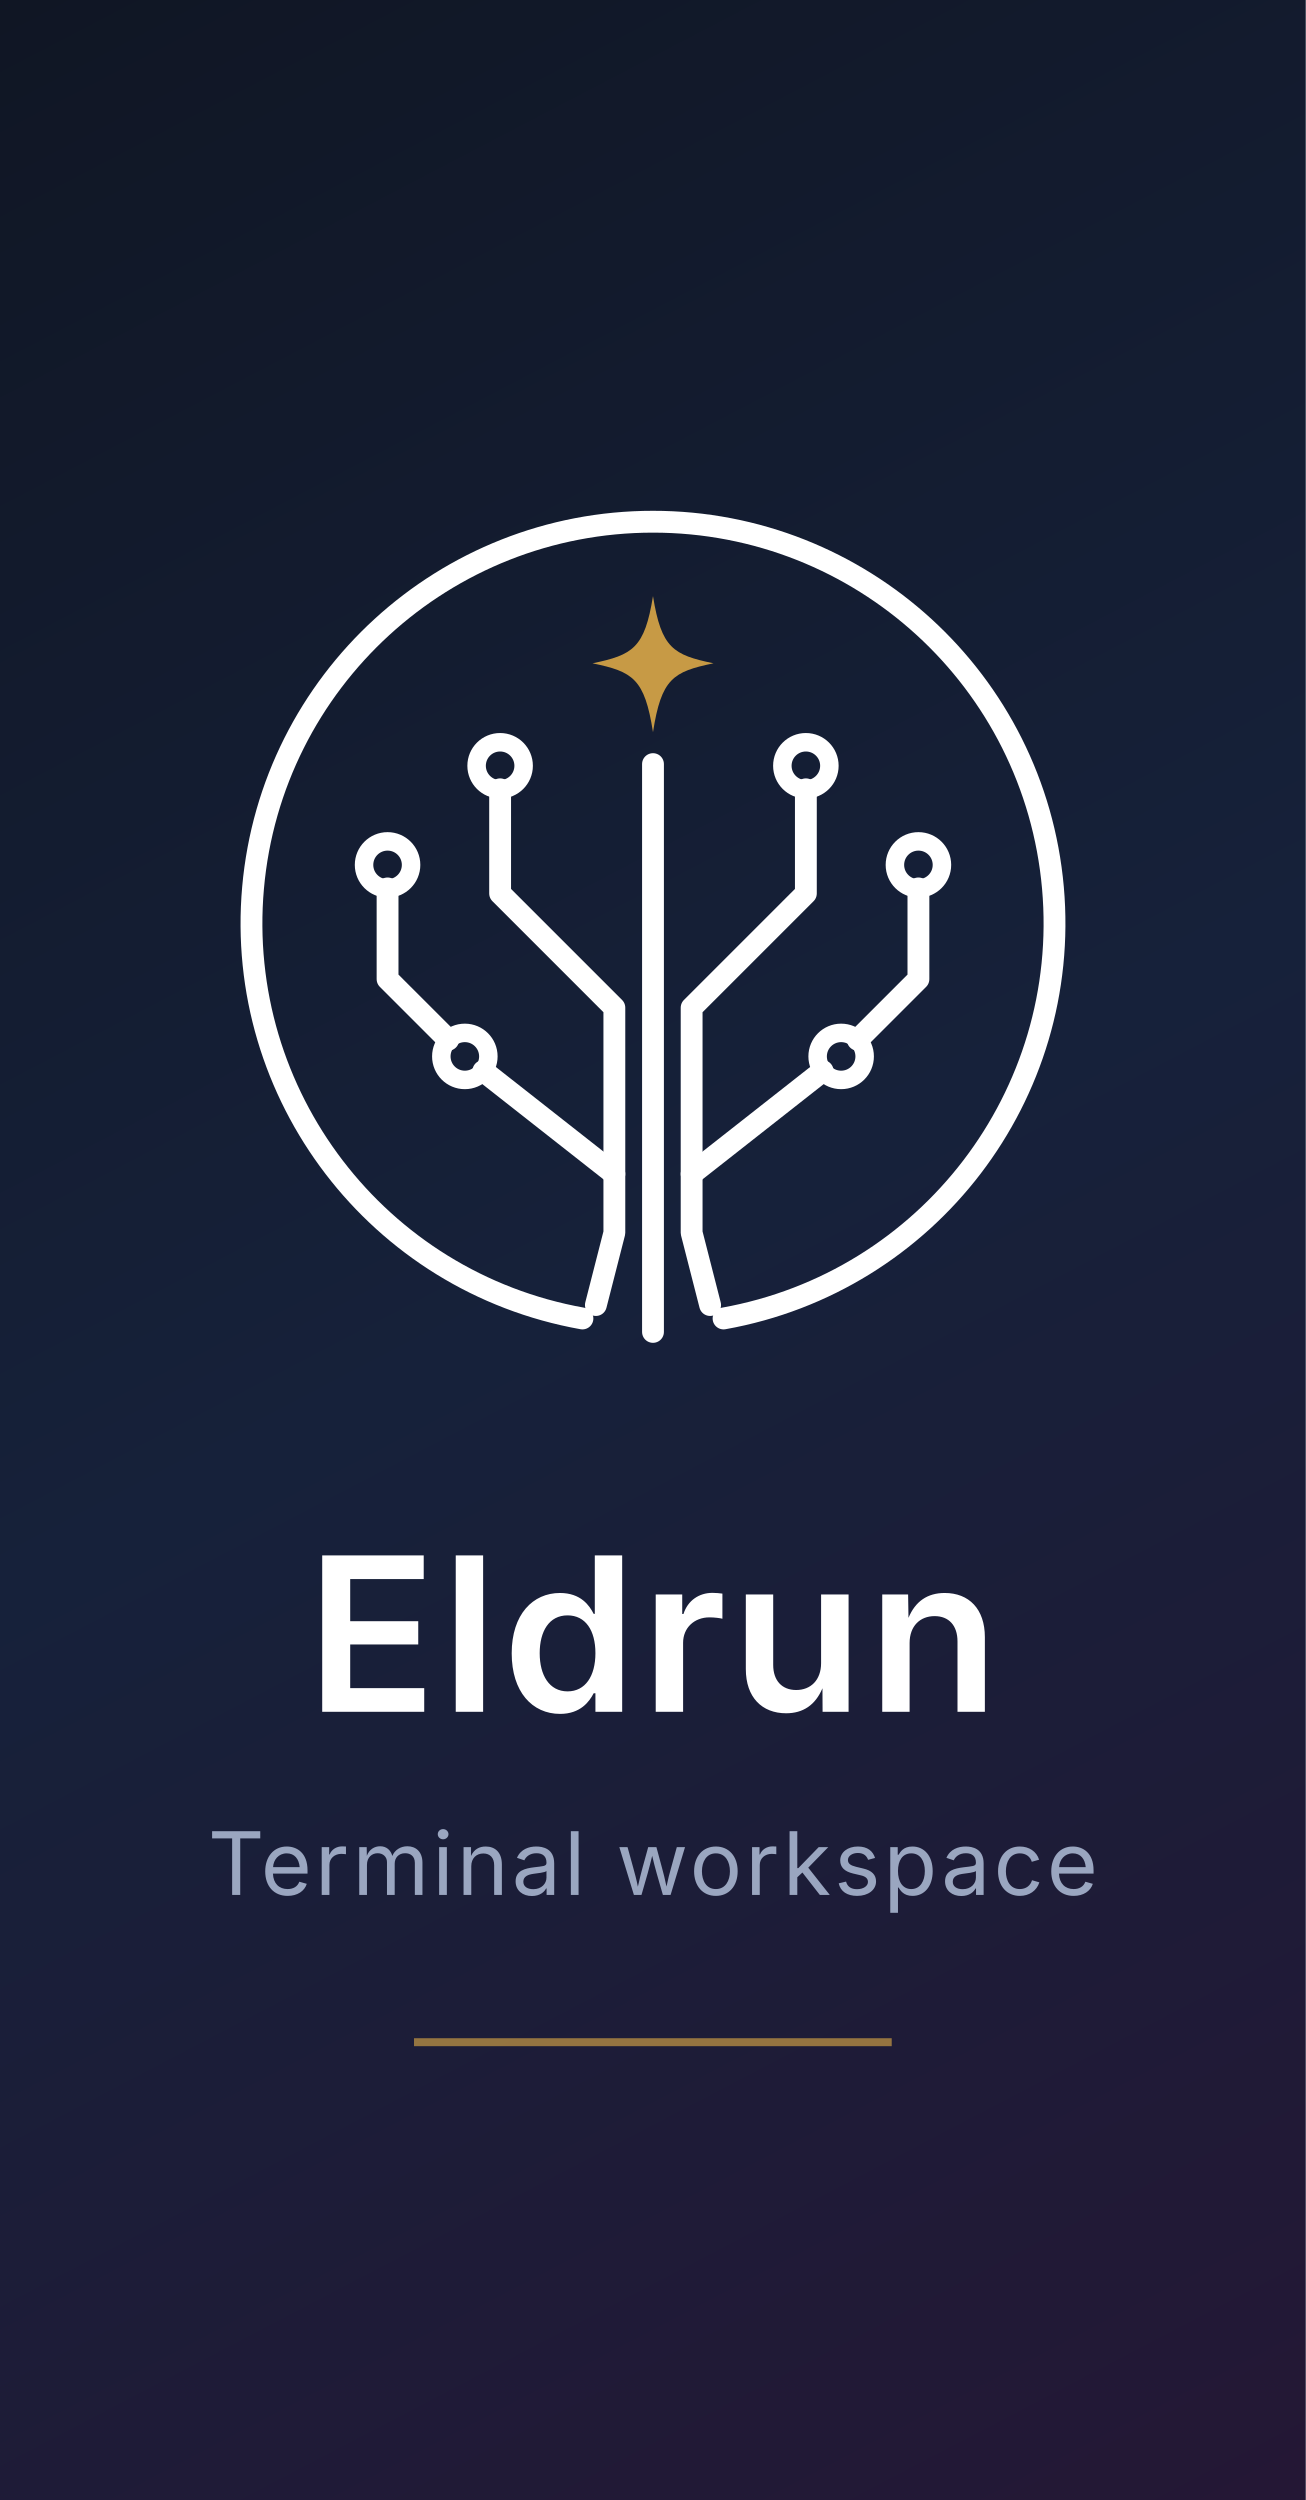
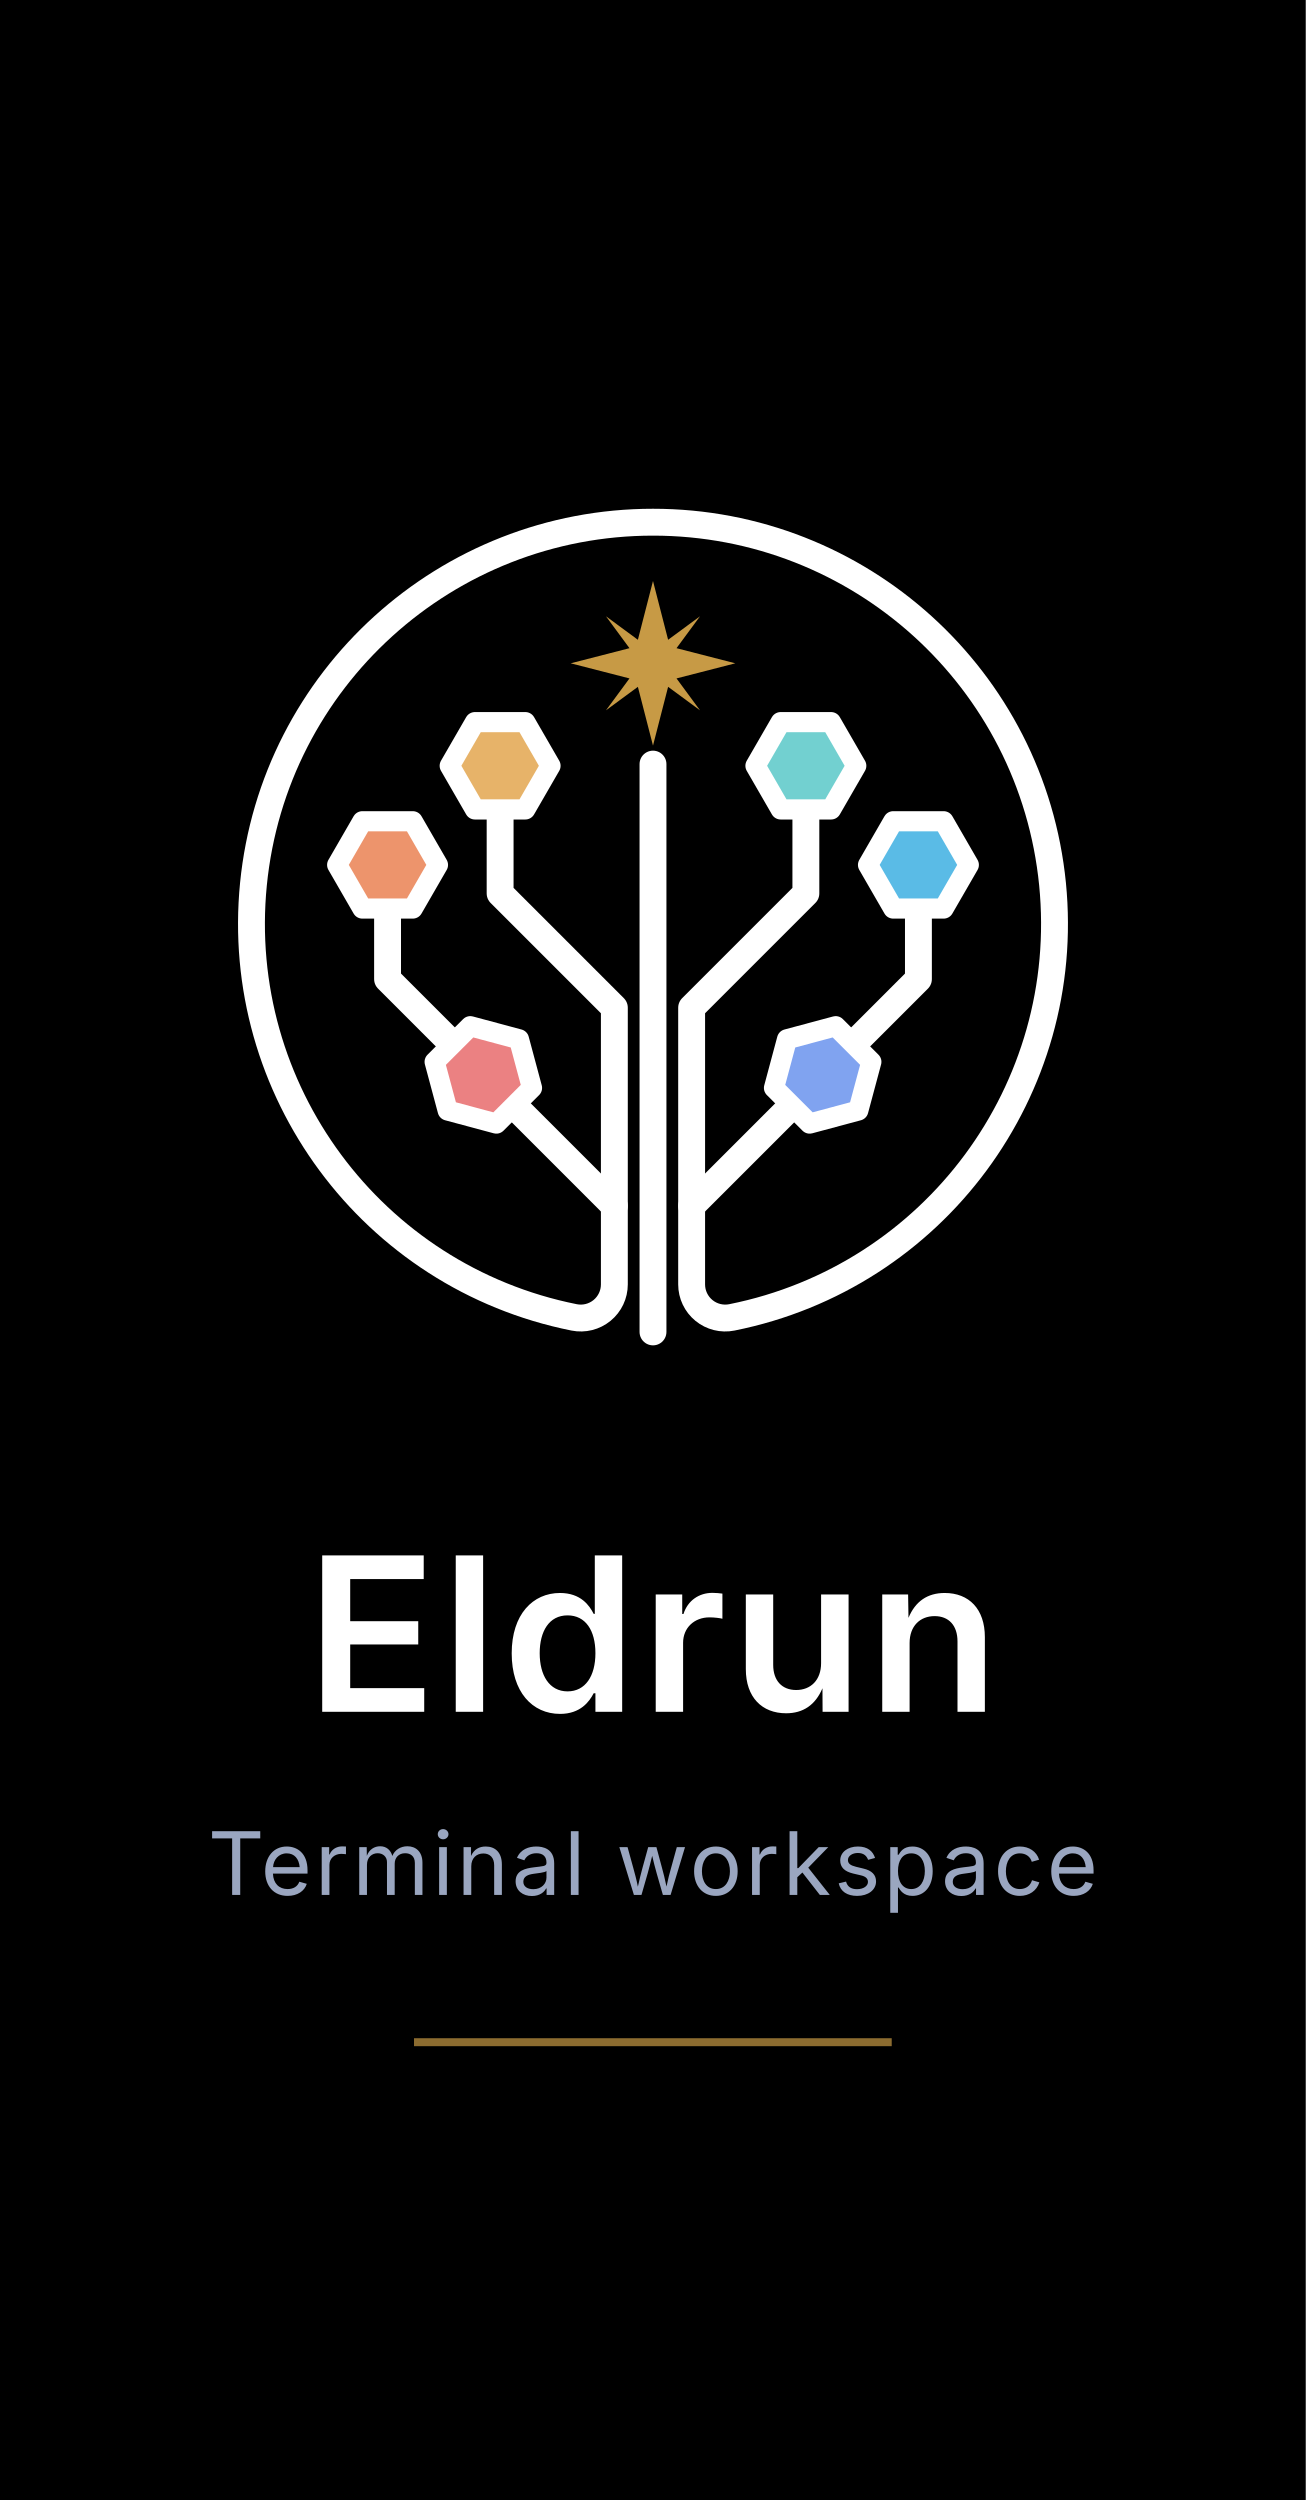
<svg xmlns="http://www.w3.org/2000/svg" width="164" height="314" viewBox="0 0 164 314" fill="none" role="img" aria-label="Eldrun">
-   <defs>
-     <linearGradient id="eldrun-coaster" x1="0" y1="0" x2="164" y2="314" gradientUnits="userSpaceOnUse">
-       <stop offset="0" stop-color="#101624" />
-       <stop offset="0.5" stop-color="#16213a" />
-       <stop offset="1" stop-color="#241735" />
-     </linearGradient>
-   </defs>
-   <rect x="0" y="0" width="164" height="314" fill="url(#eldrun-coaster)" />
+   <rect x="0" y="0" width="164" height="314" fill="#000000" />
  <g transform="translate(28,62) scale(0.211)">
    <g stroke="#FFFFFF" stroke-linecap="round" stroke-linejoin="round" fill="none">
-       <path d="M 214 491 A 239 239 0 1 1 298 491" stroke-width="13" />
-       <path d="M 256 161 L 256 499" stroke-width="13" />
-       <path d="M 165 176 L 165 238 L 233 306 L 233 440 L 222 483" stroke-width="13" />
-       <path d="M 98 235 L 98 289 L 134.1 325.1 M 155 343.7 L 233 405" stroke-width="13" />
-       <circle cx="165" cy="162" r="14" stroke-width="11" />
-       <circle cx="98" cy="221" r="14" stroke-width="11" />
-       <circle cx="144" cy="335" r="14" stroke-width="11" />
-       <path d="M 347 176 L 347 238 L 279 306 L 279 440 L 290 483" stroke-width="13" />
-       <path d="M 414 235 L 414 289 L 377.9 325.1 M 357 343.7 L 279 405" stroke-width="13" />
-       <circle cx="347" cy="162" r="14" stroke-width="11" />
-       <circle cx="414" cy="221" r="14" stroke-width="11" />
-       <circle cx="368" cy="335" r="14" stroke-width="11" />
+       <path d="M 165 190 L 165 238 L 233 306 L 233 470.74 A 20 20 0 0 1 209.07 490.35 A 239 239 0 1 1 302.93 490.35 A 20 20 0 0 1 279 470.74 L 279 306 L 347 238 L 347 190" stroke-width="16" />
+       <path d="M 256 161 L 256 499" stroke-width="16" />
+       <path d="M 98 249 L 98 289 L 135.2 326.2 M 174.8 365.8 L 233 424" stroke-width="16" />
+       <path d="M 195 162 L 180 187.98 L 150 187.98 L 135 162 L 150 136.02 L 180 136.02 Z" fill="#E7B369" stroke-width="12" />
+       <path d="M 128 221 L 113 246.98 L 83 246.98 L 68 221 L 83 195.02 L 113 195.02 Z" fill="#ED946C" stroke-width="12" />
+       <path d="M 183.98 353.76 L 162.76 374.98 L 133.79 367.21 L 126.02 338.24 L 147.24 317.02 L 176.21 324.79 Z" fill="#EB8182" stroke-width="12" />
+       <path d="M 414 249 L 414 289 L 376.8 326.2 M 337.2 365.8 L 279 424" stroke-width="16" />
+       <path d="M 377 162 L 362 187.98 L 332 187.98 L 317 162 L 332 136.02 L 362 136.02 Z" fill="#72D0D0" stroke-width="12" />
+       <path d="M 444 221 L 429 246.98 L 399 246.98 L 384 221 L 399 195.02 L 429 195.02 Z" fill="#5ABBE6" stroke-width="12" />
+       <path d="M 385.98 338.24 L 378.21 367.21 L 349.24 374.98 L 328.02 353.76 L 335.79 324.79 L 364.76 317.02 Z" fill="#80A3F0" stroke-width="12" />
    </g>
-     <path d="M 256 61 C 261 92 268 96 292 101 C 268 106 261 110 256 142 C 251 110 244 106 220 101 C 244 96 251 92 256 61 Z" fill="#C79A45" />
+     <path d="M 256 52 L 265 87 L 284 73 L 270 92 L 305 101 L 270 110 L 284 129 L 265 115 L 256 150 L 247 115 L 228 129 L 242 110 L 207 101 L 242 92 L 228 73 L 247 87 Z" fill="#C79A45" />
  </g>
  <text x="82" y="215" text-anchor="middle" font-family="Inter, 'DejaVu Sans', sans-serif" font-size="27" font-weight="600" fill="#FFFFFF" letter-spacing="0.6">Eldrun</text>
  <text x="82" y="238" text-anchor="middle" font-family="Inter, 'DejaVu Sans', sans-serif" font-size="11" font-weight="400" fill="#9AA6C0" letter-spacing="0.4">Terminal workspace</text>
  <rect x="52" y="256" width="60" height="1" fill="#C79A45" opacity="0.7" />
</svg>
